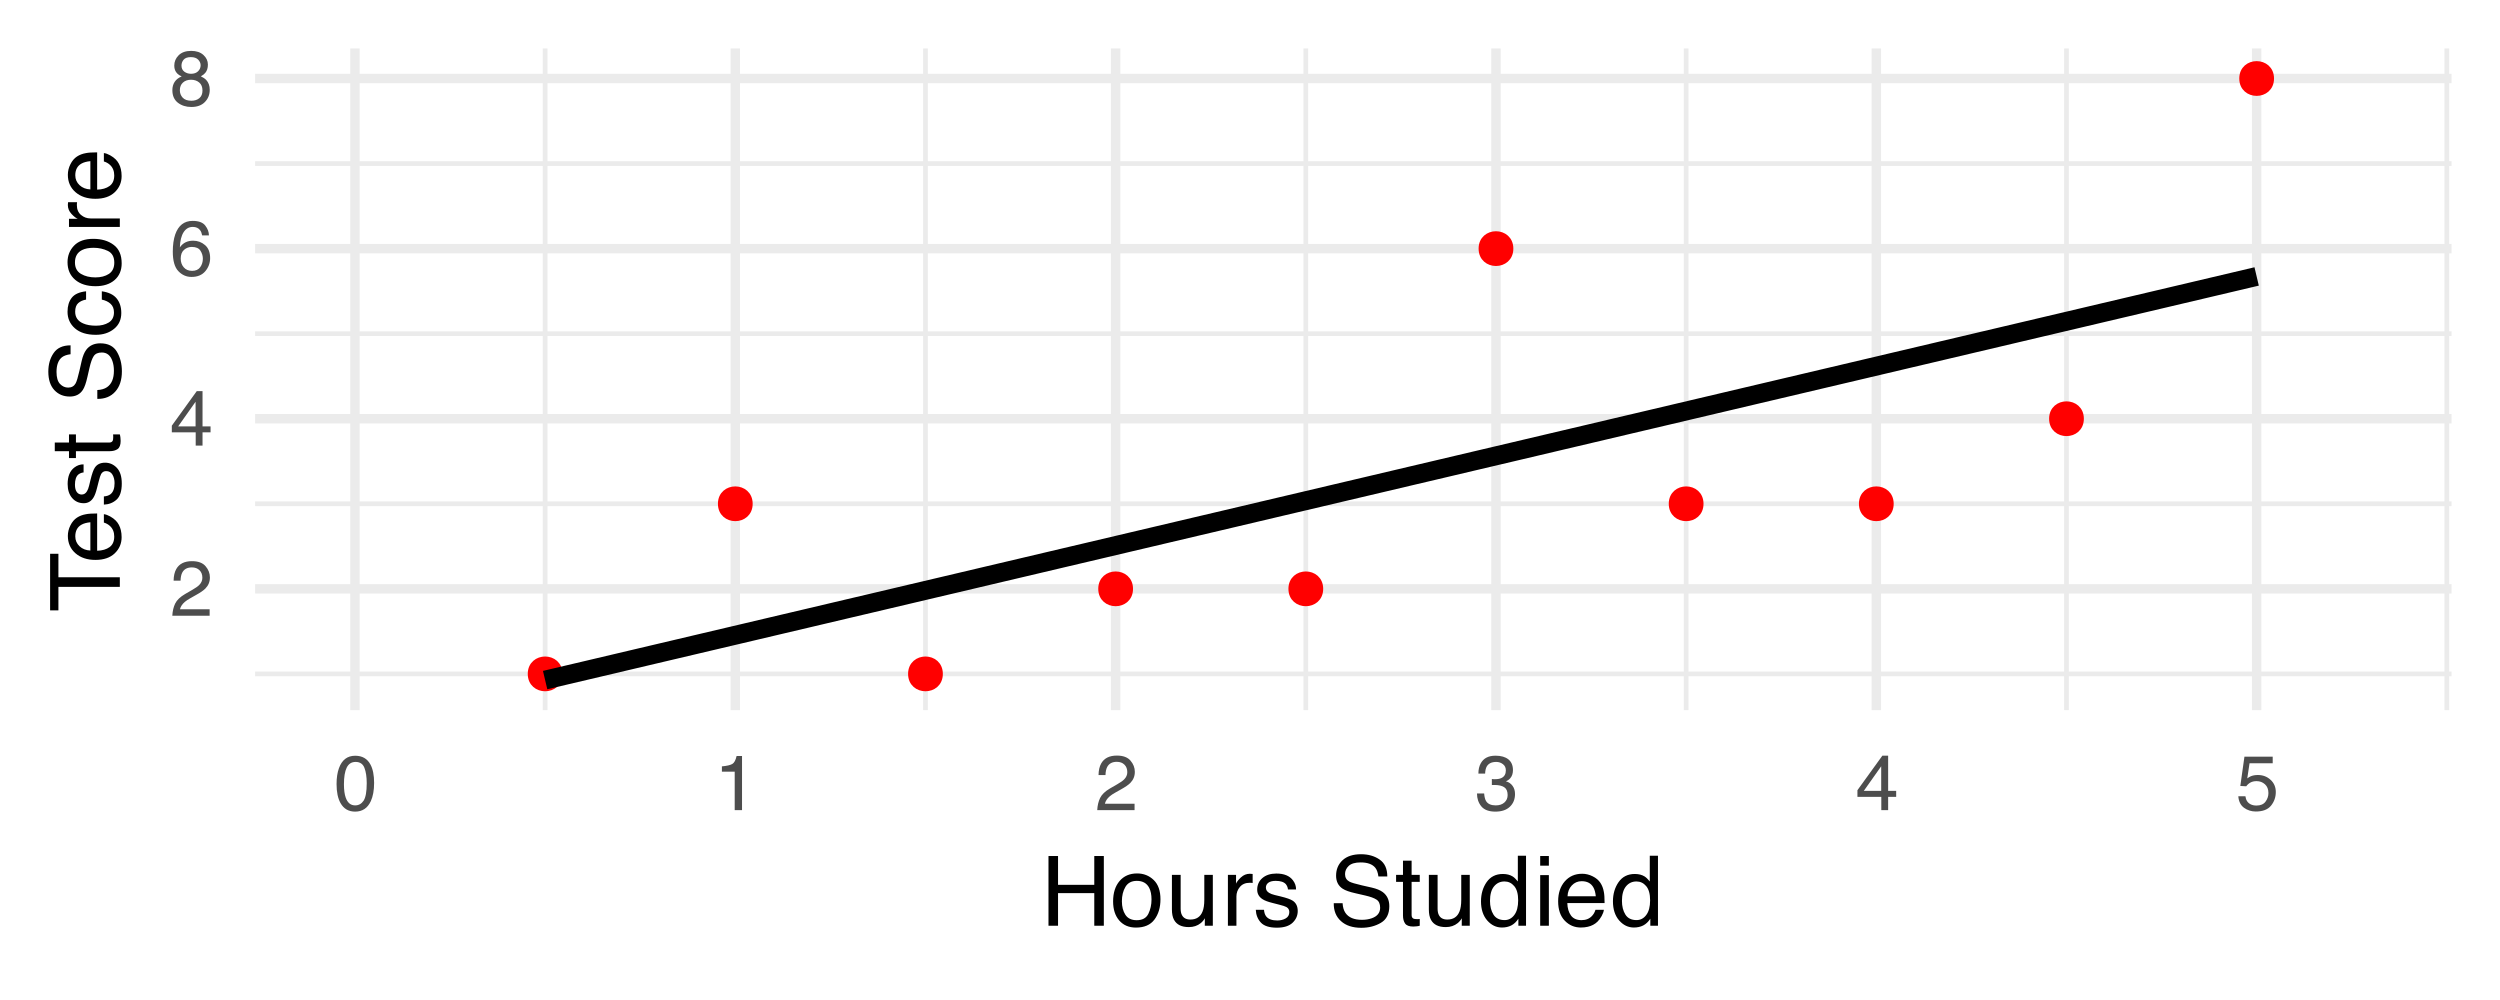
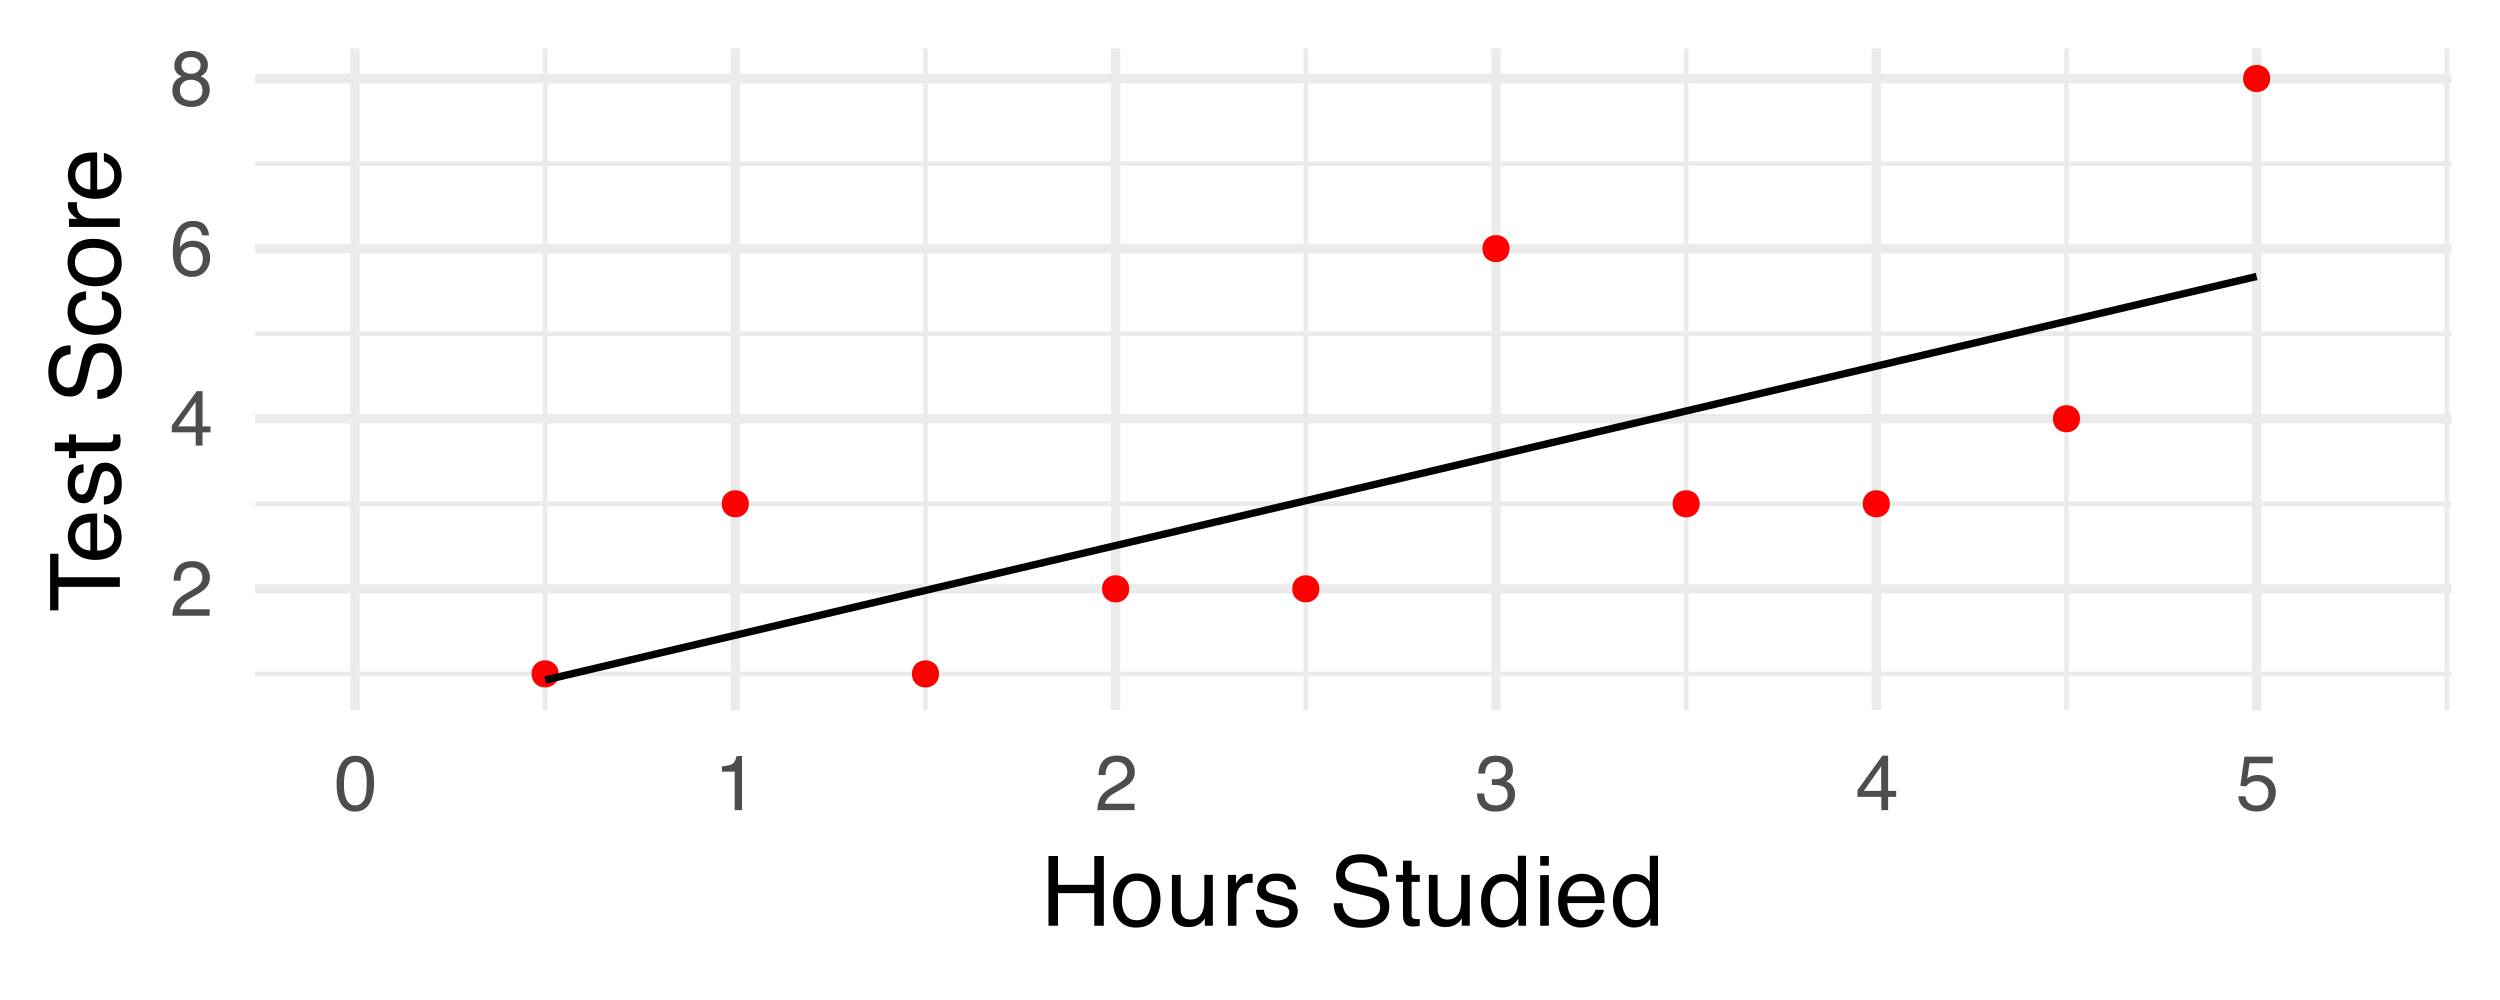
- <svg xmlns="http://www.w3.org/2000/svg" xmlns:xlink="http://www.w3.org/1999/xlink" width="720pt" height="288pt" viewBox="0 0 720 288">
+ <svg xmlns="http://www.w3.org/2000/svg" xmlns:xlink="http://www.w3.org/1999/xlink" width="720" height="288" viewBox="0 0 720 288">
  <defs>
    <g>
      <g id="glyph-0-0">
        <path d="M 0.719 0 L 0.719 -16.078 L 13.484 -16.078 L 13.484 0 Z M 11.469 -2.016 L 11.469 -14.062 L 2.734 -14.062 L 2.734 -2.016 Z M 11.469 -2.016 " />
      </g>
      <g id="glyph-0-1">
        <path d="M 0.703 0 C 0.773 -1.352 1.051 -2.523 1.531 -3.516 C 2.02 -4.516 2.969 -5.426 4.375 -6.25 L 6.484 -7.469 C 7.422 -8.008 8.078 -8.473 8.453 -8.859 C 9.055 -9.461 9.359 -10.156 9.359 -10.938 C 9.359 -11.852 9.082 -12.578 8.531 -13.109 C 7.988 -13.648 7.258 -13.922 6.344 -13.922 C 5 -13.922 4.066 -13.41 3.547 -12.391 C 3.266 -11.836 3.109 -11.078 3.078 -10.109 L 1.078 -10.109 C 1.098 -11.473 1.352 -12.586 1.844 -13.453 C 2.695 -14.961 4.203 -15.719 6.359 -15.719 C 8.148 -15.719 9.457 -15.234 10.281 -14.266 C 11.113 -13.297 11.531 -12.219 11.531 -11.031 C 11.531 -9.77 11.086 -8.695 10.203 -7.812 C 9.691 -7.289 8.781 -6.664 7.469 -5.938 L 5.969 -5.094 C 5.25 -4.695 4.688 -4.32 4.281 -3.969 C 3.551 -3.332 3.094 -2.629 2.906 -1.859 L 11.453 -1.859 L 11.453 0 Z M 0.703 0 " />
      </g>
      <g id="glyph-0-2">
        <path d="M 7.406 -5.547 L 7.406 -12.641 L 2.391 -5.547 Z M 7.438 0 L 7.438 -3.828 L 0.562 -3.828 L 0.562 -5.75 L 7.75 -15.703 L 9.406 -15.703 L 9.406 -5.547 L 11.719 -5.547 L 11.719 -3.828 L 9.406 -3.828 L 9.406 0 Z M 7.438 0 " />
      </g>
      <g id="glyph-0-3">
        <path d="M 6.547 -15.734 C 8.297 -15.734 9.516 -15.281 10.203 -14.375 C 10.898 -13.469 11.25 -12.531 11.25 -11.562 L 9.297 -11.562 C 9.18 -12.188 8.992 -12.672 8.734 -13.016 C 8.266 -13.672 7.551 -14 6.594 -14 C 5.488 -14 4.609 -13.488 3.953 -12.469 C 3.305 -11.457 2.945 -10.004 2.875 -8.109 C 3.332 -8.773 3.898 -9.27 4.578 -9.594 C 5.211 -9.883 5.914 -10.031 6.688 -10.031 C 8 -10.031 9.145 -9.609 10.125 -8.766 C 11.102 -7.93 11.594 -6.68 11.594 -5.016 C 11.594 -3.598 11.129 -2.336 10.203 -1.234 C 9.273 -0.141 7.953 0.406 6.234 0.406 C 4.766 0.406 3.5 -0.148 2.438 -1.266 C 1.375 -2.379 0.844 -4.25 0.844 -6.875 C 0.844 -8.82 1.078 -10.477 1.547 -11.844 C 2.461 -14.438 4.129 -15.734 6.547 -15.734 Z M 6.406 -1.344 C 7.445 -1.344 8.223 -1.691 8.734 -2.391 C 9.242 -3.086 9.5 -3.91 9.5 -4.859 C 9.5 -5.66 9.27 -6.422 8.812 -7.141 C 8.352 -7.867 7.52 -8.234 6.312 -8.234 C 5.469 -8.234 4.723 -7.953 4.078 -7.391 C 3.441 -6.828 3.125 -5.984 3.125 -4.859 C 3.125 -3.867 3.414 -3.035 4 -2.359 C 4.582 -1.68 5.383 -1.344 6.406 -1.344 Z M 6.406 -1.344 " />
      </g>
      <g id="glyph-0-4">
        <path d="M 6.094 -9.109 C 6.957 -9.109 7.633 -9.348 8.125 -9.828 C 8.613 -10.316 8.859 -10.895 8.859 -11.562 C 8.859 -12.145 8.625 -12.68 8.156 -13.172 C 7.695 -13.66 6.988 -13.906 6.031 -13.906 C 5.082 -13.906 4.395 -13.66 3.969 -13.172 C 3.551 -12.68 3.344 -12.109 3.344 -11.453 C 3.344 -10.711 3.613 -10.133 4.156 -9.719 C 4.707 -9.312 5.352 -9.109 6.094 -9.109 Z M 6.219 -1.344 C 7.125 -1.344 7.879 -1.586 8.484 -2.078 C 9.086 -2.578 9.391 -3.312 9.391 -4.281 C 9.391 -5.301 9.078 -6.07 8.453 -6.594 C 7.836 -7.125 7.047 -7.391 6.078 -7.391 C 5.129 -7.391 4.359 -7.117 3.766 -6.578 C 3.172 -6.047 2.875 -5.305 2.875 -4.359 C 2.875 -3.535 3.145 -2.828 3.688 -2.234 C 4.227 -1.641 5.07 -1.344 6.219 -1.344 Z M 3.406 -8.344 C 2.863 -8.582 2.441 -8.859 2.141 -9.172 C 1.555 -9.754 1.266 -10.508 1.266 -11.438 C 1.266 -12.602 1.688 -13.602 2.531 -14.438 C 3.383 -15.281 4.586 -15.703 6.141 -15.703 C 7.641 -15.703 8.816 -15.305 9.672 -14.516 C 10.523 -13.734 10.953 -12.812 10.953 -11.75 C 10.953 -10.77 10.703 -9.977 10.203 -9.375 C 9.93 -9.031 9.504 -8.695 8.922 -8.375 C 9.566 -8.07 10.078 -7.727 10.453 -7.344 C 11.141 -6.613 11.484 -5.664 11.484 -4.5 C 11.484 -3.113 11.02 -1.941 10.094 -0.984 C 9.164 -0.023 7.859 0.453 6.172 0.453 C 4.648 0.453 3.359 0.039 2.297 -0.781 C 1.242 -1.613 0.719 -2.816 0.719 -4.391 C 0.719 -5.316 0.941 -6.117 1.391 -6.797 C 1.848 -7.473 2.52 -7.988 3.406 -8.344 Z M 3.406 -8.344 " />
      </g>
      <g id="glyph-0-5">
        <path d="M 6.062 -15.672 C 8.094 -15.672 9.555 -14.832 10.453 -13.156 C 11.16 -11.863 11.516 -10.098 11.516 -7.859 C 11.516 -5.723 11.195 -3.961 10.562 -2.578 C 9.633 -0.578 8.129 0.422 6.047 0.422 C 4.172 0.422 2.77 -0.395 1.844 -2.031 C 1.082 -3.383 0.703 -5.211 0.703 -7.516 C 0.703 -9.297 0.93 -10.82 1.391 -12.094 C 2.254 -14.477 3.812 -15.672 6.062 -15.672 Z M 6.047 -1.375 C 7.066 -1.375 7.879 -1.82 8.484 -2.719 C 9.086 -3.625 9.391 -5.312 9.391 -7.781 C 9.391 -9.562 9.172 -11.023 8.734 -12.172 C 8.297 -13.316 7.445 -13.891 6.188 -13.891 C 5.02 -13.891 4.164 -13.344 3.625 -12.25 C 3.094 -11.164 2.828 -9.562 2.828 -7.438 C 2.828 -5.844 3 -4.562 3.344 -3.594 C 3.875 -2.113 4.773 -1.375 6.047 -1.375 Z M 6.047 -1.375 " />
      </g>
      <g id="glyph-0-6">
        <path d="M 2.141 -11.094 L 2.141 -12.609 C 3.566 -12.742 4.562 -12.973 5.125 -13.297 C 5.688 -13.617 6.102 -14.383 6.375 -15.594 L 7.938 -15.594 L 7.938 0 L 5.828 0 L 5.828 -11.094 Z M 2.141 -11.094 " />
      </g>
      <g id="glyph-0-7">
        <path d="M 5.828 0.422 C 3.973 0.422 2.625 -0.082 1.781 -1.094 C 0.945 -2.113 0.531 -3.352 0.531 -4.812 L 2.594 -4.812 C 2.676 -3.801 2.863 -3.066 3.156 -2.609 C 3.664 -1.785 4.594 -1.375 5.938 -1.375 C 6.969 -1.375 7.797 -1.648 8.422 -2.203 C 9.047 -2.754 9.359 -3.469 9.359 -4.344 C 9.359 -5.426 9.031 -6.18 8.375 -6.609 C 7.719 -7.035 6.801 -7.25 5.625 -7.25 C 5.488 -7.25 5.352 -7.25 5.219 -7.25 C 5.082 -7.25 4.945 -7.242 4.812 -7.234 L 4.812 -8.969 C 5.02 -8.945 5.191 -8.93 5.328 -8.922 C 5.461 -8.922 5.613 -8.922 5.781 -8.922 C 6.508 -8.922 7.113 -9.035 7.594 -9.266 C 8.426 -9.672 8.844 -10.398 8.844 -11.453 C 8.844 -12.234 8.562 -12.832 8 -13.25 C 7.445 -13.676 6.805 -13.891 6.078 -13.891 C 4.766 -13.891 3.852 -13.453 3.344 -12.578 C 3.07 -12.098 2.914 -11.414 2.875 -10.531 L 0.938 -10.531 C 0.938 -11.695 1.164 -12.688 1.625 -13.5 C 2.426 -14.957 3.836 -15.688 5.859 -15.688 C 7.461 -15.688 8.703 -15.332 9.578 -14.625 C 10.453 -13.914 10.891 -12.883 10.891 -11.531 C 10.891 -10.57 10.629 -9.789 10.109 -9.188 C 9.785 -8.812 9.367 -8.52 8.859 -8.312 C 9.68 -8.082 10.32 -7.645 10.781 -7 C 11.25 -6.363 11.484 -5.578 11.484 -4.641 C 11.484 -3.141 10.988 -1.922 10 -0.984 C 9.02 -0.047 7.629 0.422 5.828 0.422 Z M 5.828 0.422 " />
      </g>
      <g id="glyph-0-8">
        <path d="M 2.766 -4 C 2.898 -2.875 3.422 -2.094 4.328 -1.656 C 4.797 -1.438 5.336 -1.328 5.953 -1.328 C 7.117 -1.328 7.984 -1.695 8.547 -2.438 C 9.109 -3.188 9.391 -4.016 9.391 -4.922 C 9.391 -6.016 9.055 -6.859 8.391 -7.453 C 7.723 -8.055 6.922 -8.359 5.984 -8.359 C 5.305 -8.359 4.723 -8.227 4.234 -7.969 C 3.754 -7.707 3.344 -7.344 3 -6.875 L 1.297 -6.969 L 2.484 -15.406 L 10.625 -15.406 L 10.625 -13.5 L 3.953 -13.5 L 3.297 -9.141 C 3.66 -9.422 4.004 -9.629 4.328 -9.766 C 4.91 -10.004 5.586 -10.125 6.359 -10.125 C 7.797 -10.125 9.016 -9.66 10.016 -8.734 C 11.016 -7.816 11.516 -6.645 11.516 -5.219 C 11.516 -3.738 11.055 -2.43 10.141 -1.297 C 9.223 -0.172 7.758 0.391 5.75 0.391 C 4.477 0.391 3.348 0.027 2.359 -0.688 C 1.379 -1.406 0.832 -2.508 0.719 -4 Z M 2.766 -4 " />
      </g>
      <g id="glyph-1-0">
        <path d="M 0.906 0 L 0.906 -20.078 L 16.844 -20.078 L 16.844 0 Z M 14.328 -2.516 L 14.328 -17.562 L 3.422 -17.562 L 3.422 -2.516 Z M 14.328 -2.516 " />
      </g>
      <g id="glyph-1-1">
        <path d="M 2.203 -20.078 L 4.953 -20.078 L 4.953 -11.781 L 15.391 -11.781 L 15.391 -20.078 L 18.141 -20.078 L 18.141 0 L 15.391 0 L 15.391 -9.391 L 4.953 -9.391 L 4.953 0 L 2.203 0 Z M 2.203 -20.078 " />
      </g>
      <g id="glyph-1-2">
        <path d="M 7.609 -1.594 C 9.242 -1.594 10.363 -2.207 10.969 -3.438 C 11.57 -4.676 11.875 -6.051 11.875 -7.562 C 11.875 -8.926 11.656 -10.035 11.219 -10.891 C 10.531 -12.242 9.336 -12.922 7.641 -12.922 C 6.141 -12.922 5.047 -12.344 4.359 -11.188 C 3.68 -10.039 3.344 -8.66 3.344 -7.047 C 3.344 -5.484 3.68 -4.18 4.359 -3.141 C 5.047 -2.109 6.129 -1.594 7.609 -1.594 Z M 7.719 -15.062 C 9.602 -15.062 11.195 -14.43 12.5 -13.172 C 13.801 -11.922 14.453 -10.07 14.453 -7.625 C 14.453 -5.27 13.875 -3.32 12.719 -1.781 C 11.57 -0.238 9.797 0.531 7.391 0.531 C 5.367 0.531 3.766 -0.148 2.578 -1.516 C 1.398 -2.879 0.812 -4.707 0.812 -7 C 0.812 -9.457 1.43 -11.414 2.672 -12.875 C 3.922 -14.332 5.602 -15.062 7.719 -15.062 Z M 7.625 -15 Z M 7.625 -15 " />
      </g>
      <g id="glyph-1-3">
        <path d="M 4.266 -14.641 L 4.266 -4.922 C 4.266 -4.172 4.383 -3.562 4.625 -3.094 C 5.062 -2.219 5.875 -1.781 7.062 -1.781 C 8.781 -1.781 9.945 -2.547 10.562 -4.078 C 10.906 -4.898 11.078 -6.023 11.078 -7.453 L 11.078 -14.641 L 13.531 -14.641 L 13.531 0 L 11.219 0 L 11.234 -2.156 C 10.922 -1.602 10.523 -1.133 10.047 -0.75 C 9.109 0.008 7.969 0.391 6.625 0.391 C 4.539 0.391 3.117 -0.305 2.359 -1.703 C 1.953 -2.441 1.75 -3.438 1.75 -4.688 L 1.75 -14.641 Z M 7.641 -15 Z M 7.641 -15 " />
      </g>
      <g id="glyph-1-4">
        <path d="M 1.875 -14.641 L 4.219 -14.641 L 4.219 -12.109 C 4.406 -12.609 4.867 -13.207 5.609 -13.906 C 6.359 -14.613 7.223 -14.969 8.203 -14.969 C 8.242 -14.969 8.316 -14.961 8.422 -14.953 C 8.535 -14.941 8.727 -14.926 9 -14.906 L 9 -12.312 C 8.852 -12.332 8.719 -12.348 8.594 -12.359 C 8.469 -12.367 8.332 -12.375 8.188 -12.375 C 6.945 -12.375 5.992 -11.973 5.328 -11.172 C 4.66 -10.379 4.328 -9.461 4.328 -8.422 L 4.328 0 L 1.875 0 Z M 1.875 -14.641 " />
      </g>
      <g id="glyph-1-5">
        <path d="M 3.266 -4.594 C 3.336 -3.77 3.547 -3.141 3.891 -2.703 C 4.504 -1.91 5.578 -1.516 7.109 -1.516 C 8.023 -1.516 8.828 -1.711 9.516 -2.109 C 10.211 -2.504 10.562 -3.117 10.562 -3.953 C 10.562 -4.578 10.281 -5.055 9.719 -5.391 C 9.363 -5.586 8.66 -5.816 7.609 -6.078 L 5.656 -6.578 C 4.406 -6.891 3.488 -7.234 2.906 -7.609 C 1.844 -8.273 1.312 -9.195 1.312 -10.375 C 1.312 -11.758 1.812 -12.879 2.812 -13.734 C 3.812 -14.598 5.156 -15.031 6.844 -15.031 C 9.039 -15.031 10.629 -14.379 11.609 -13.078 C 12.223 -12.266 12.52 -11.383 12.5 -10.438 L 10.172 -10.438 C 10.129 -10.988 9.93 -11.492 9.578 -11.953 C 9.016 -12.598 8.035 -12.922 6.641 -12.922 C 5.711 -12.922 5.008 -12.742 4.531 -12.391 C 4.051 -12.035 3.812 -11.566 3.812 -10.984 C 3.812 -10.336 4.129 -9.828 4.766 -9.453 C 5.129 -9.223 5.664 -9.02 6.375 -8.844 L 8 -8.453 C 9.77 -8.023 10.953 -7.609 11.547 -7.203 C 12.504 -6.578 12.984 -5.586 12.984 -4.234 C 12.984 -2.93 12.488 -1.805 11.5 -0.859 C 10.508 0.086 9.004 0.562 6.984 0.562 C 4.805 0.562 3.266 0.066 2.359 -0.922 C 1.453 -1.91 0.969 -3.133 0.906 -4.594 Z M 6.906 -15 Z M 6.906 -15 " />
      </g>
      <g id="glyph-1-6">
</g>
      <g id="glyph-1-7">
        <path d="M 3.906 -6.484 C 3.969 -5.336 4.238 -4.41 4.719 -3.703 C 5.625 -2.367 7.211 -1.703 9.484 -1.703 C 10.504 -1.703 11.438 -1.848 12.281 -2.141 C 13.906 -2.711 14.719 -3.727 14.719 -5.188 C 14.719 -6.281 14.375 -7.055 13.688 -7.516 C 12.988 -7.973 11.906 -8.367 10.438 -8.703 L 7.719 -9.328 C 5.938 -9.723 4.676 -10.164 3.938 -10.656 C 2.664 -11.488 2.031 -12.738 2.031 -14.406 C 2.031 -16.219 2.648 -17.703 3.891 -18.859 C 5.141 -20.016 6.91 -20.594 9.203 -20.594 C 11.305 -20.594 13.094 -20.082 14.562 -19.062 C 16.039 -18.051 16.781 -16.426 16.781 -14.188 L 14.219 -14.188 C 14.082 -15.27 13.789 -16.098 13.344 -16.672 C 12.508 -17.711 11.102 -18.234 9.125 -18.234 C 7.52 -18.234 6.363 -17.895 5.656 -17.219 C 4.957 -16.551 4.609 -15.77 4.609 -14.875 C 4.609 -13.895 5.02 -13.176 5.844 -12.719 C 6.375 -12.426 7.586 -12.062 9.484 -11.625 L 12.312 -10.984 C 13.664 -10.672 14.711 -10.242 15.453 -9.703 C 16.723 -8.766 17.359 -7.406 17.359 -5.625 C 17.359 -3.395 16.551 -1.801 14.938 -0.844 C 13.32 0.113 11.441 0.594 9.297 0.594 C 6.797 0.594 4.844 -0.047 3.438 -1.328 C 2.02 -2.598 1.328 -4.316 1.359 -6.484 Z M 9.406 -20.625 Z M 9.406 -20.625 " />
      </g>
      <g id="glyph-1-8">
        <path d="M 2.297 -18.734 L 4.781 -18.734 L 4.781 -14.641 L 7.125 -14.641 L 7.125 -12.641 L 4.781 -12.641 L 4.781 -3.078 C 4.781 -2.566 4.957 -2.223 5.312 -2.047 C 5.5 -1.953 5.816 -1.906 6.266 -1.906 C 6.379 -1.906 6.504 -1.906 6.641 -1.906 C 6.773 -1.914 6.938 -1.926 7.125 -1.938 L 7.125 0 C 6.844 0.082 6.547 0.141 6.234 0.172 C 5.93 0.211 5.602 0.234 5.25 0.234 C 4.102 0.234 3.32 -0.055 2.906 -0.641 C 2.5 -1.234 2.297 -2 2.297 -2.938 L 2.297 -12.641 L 0.312 -12.641 L 0.312 -14.641 L 2.297 -14.641 Z M 2.297 -18.734 " />
      </g>
      <g id="glyph-1-9">
        <path d="M 3.359 -7.156 C 3.359 -5.582 3.691 -4.266 4.359 -3.203 C 5.023 -2.148 6.094 -1.625 7.562 -1.625 C 8.695 -1.625 9.629 -2.113 10.359 -3.094 C 11.098 -4.07 11.469 -5.477 11.469 -7.312 C 11.469 -9.164 11.086 -10.535 10.328 -11.422 C 9.578 -12.305 8.645 -12.75 7.531 -12.75 C 6.289 -12.75 5.285 -12.273 4.516 -11.328 C 3.742 -10.379 3.359 -8.988 3.359 -7.156 Z M 7.062 -14.906 C 8.188 -14.906 9.129 -14.664 9.891 -14.188 C 10.328 -13.914 10.82 -13.438 11.375 -12.75 L 11.375 -20.156 L 13.734 -20.156 L 13.734 0 L 11.531 0 L 11.531 -2.031 C 10.957 -1.133 10.273 -0.484 9.484 -0.078 C 8.703 0.316 7.805 0.516 6.797 0.516 C 5.16 0.516 3.742 -0.164 2.547 -1.531 C 1.359 -2.906 0.766 -4.734 0.766 -7.016 C 0.766 -9.148 1.305 -11 2.391 -12.562 C 3.484 -14.125 5.039 -14.906 7.062 -14.906 Z M 7.062 -14.906 " />
      </g>
      <g id="glyph-1-10">
        <path d="M 1.812 -14.578 L 4.312 -14.578 L 4.312 0 L 1.812 0 Z M 1.812 -20.078 L 4.312 -20.078 L 4.312 -17.297 L 1.812 -17.297 Z M 1.812 -20.078 " />
      </g>
      <g id="glyph-1-11">
        <path d="M 7.906 -14.969 C 8.945 -14.969 9.953 -14.723 10.922 -14.234 C 11.898 -13.754 12.645 -13.125 13.156 -12.344 C 13.645 -11.602 13.973 -10.742 14.141 -9.766 C 14.285 -9.086 14.359 -8.008 14.359 -6.531 L 3.625 -6.531 C 3.664 -5.051 4.016 -3.859 4.672 -2.953 C 5.328 -2.055 6.344 -1.609 7.719 -1.609 C 9.008 -1.609 10.035 -2.035 10.797 -2.891 C 11.234 -3.379 11.547 -3.945 11.734 -4.594 L 14.156 -4.594 C 14.094 -4.051 13.879 -3.453 13.516 -2.797 C 13.148 -2.141 12.75 -1.598 12.312 -1.172 C 11.562 -0.441 10.633 0.047 9.531 0.297 C 8.938 0.441 8.266 0.516 7.516 0.516 C 5.691 0.516 4.145 -0.145 2.875 -1.469 C 1.613 -2.789 0.984 -4.648 0.984 -7.047 C 0.984 -9.391 1.617 -11.297 2.891 -12.766 C 4.172 -14.234 5.844 -14.969 7.906 -14.969 Z M 11.828 -8.484 C 11.723 -9.555 11.488 -10.41 11.125 -11.047 C 10.457 -12.234 9.332 -12.828 7.75 -12.828 C 6.625 -12.828 5.676 -12.414 4.906 -11.594 C 4.145 -10.781 3.738 -9.742 3.688 -8.484 Z M 7.672 -15 Z M 7.672 -15 " />
      </g>
      <g id="glyph-2-0">
        <path d="M 0 -0.906 L -20.078 -0.906 L -20.078 -16.844 L 0 -16.844 Z M -2.516 -14.328 L -17.562 -14.328 L -17.562 -3.422 L -2.516 -3.422 Z M -2.516 -14.328 " />
      </g>
      <g id="glyph-2-1">
        <path d="M -20.078 -16.75 L -17.688 -16.75 L -17.688 -9.984 L 0 -9.984 L 0 -7.219 L -17.688 -7.219 L -17.688 -0.453 L -20.078 -0.453 Z M -20.078 -16.75 " />
      </g>
      <g id="glyph-2-2">
        <path d="M -14.969 -7.906 C -14.969 -8.945 -14.723 -9.953 -14.234 -10.922 C -13.754 -11.898 -13.125 -12.645 -12.344 -13.156 C -11.602 -13.645 -10.742 -13.973 -9.766 -14.141 C -9.086 -14.285 -8.008 -14.359 -6.531 -14.359 L -6.531 -3.625 C -5.051 -3.664 -3.859 -4.016 -2.953 -4.672 C -2.055 -5.328 -1.609 -6.344 -1.609 -7.719 C -1.609 -9.008 -2.035 -10.035 -2.891 -10.797 C -3.379 -11.234 -3.945 -11.547 -4.594 -11.734 L -4.594 -14.156 C -4.051 -14.094 -3.453 -13.879 -2.797 -13.516 C -2.141 -13.148 -1.598 -12.75 -1.172 -12.312 C -0.441 -11.562 0.047 -10.633 0.297 -9.531 C 0.441 -8.938 0.516 -8.266 0.516 -7.516 C 0.516 -5.691 -0.145 -4.145 -1.469 -2.875 C -2.789 -1.613 -4.648 -0.984 -7.047 -0.984 C -9.391 -0.984 -11.297 -1.617 -12.766 -2.891 C -14.234 -4.172 -14.969 -5.844 -14.969 -7.906 Z M -8.484 -11.828 C -9.555 -11.723 -10.41 -11.488 -11.047 -11.125 C -12.234 -10.457 -12.828 -9.332 -12.828 -7.75 C -12.828 -6.625 -12.414 -5.676 -11.594 -4.906 C -10.781 -4.145 -9.742 -3.738 -8.484 -3.688 Z M -15 -7.672 Z M -15 -7.672 " />
      </g>
      <g id="glyph-2-3">
        <path d="M -4.594 -3.266 C -3.77 -3.336 -3.141 -3.547 -2.703 -3.891 C -1.91 -4.504 -1.516 -5.578 -1.516 -7.109 C -1.516 -8.023 -1.711 -8.828 -2.109 -9.516 C -2.504 -10.211 -3.117 -10.562 -3.953 -10.562 C -4.578 -10.562 -5.055 -10.281 -5.391 -9.719 C -5.586 -9.363 -5.816 -8.66 -6.078 -7.609 L -6.578 -5.656 C -6.891 -4.406 -7.234 -3.488 -7.609 -2.906 C -8.273 -1.844 -9.195 -1.312 -10.375 -1.312 C -11.758 -1.312 -12.879 -1.812 -13.734 -2.812 C -14.598 -3.812 -15.031 -5.156 -15.031 -6.844 C -15.031 -9.039 -14.379 -10.629 -13.078 -11.609 C -12.266 -12.223 -11.383 -12.52 -10.438 -12.5 L -10.438 -10.172 C -10.988 -10.129 -11.492 -9.93 -11.953 -9.578 C -12.598 -9.016 -12.922 -8.035 -12.922 -6.641 C -12.922 -5.711 -12.742 -5.008 -12.391 -4.531 C -12.035 -4.051 -11.566 -3.812 -10.984 -3.812 C -10.336 -3.812 -9.828 -4.129 -9.453 -4.766 C -9.223 -5.129 -9.02 -5.664 -8.844 -6.375 L -8.453 -8 C -8.023 -9.77 -7.609 -10.953 -7.203 -11.547 C -6.578 -12.504 -5.586 -12.984 -4.234 -12.984 C -2.93 -12.984 -1.805 -12.488 -0.859 -11.5 C 0.086 -10.508 0.562 -9.004 0.562 -6.984 C 0.562 -4.805 0.066 -3.266 -0.922 -2.359 C -1.91 -1.453 -3.133 -0.969 -4.594 -0.906 Z M -15 -6.906 Z M -15 -6.906 " />
      </g>
      <g id="glyph-2-4">
        <path d="M -18.734 -2.297 L -18.734 -4.781 L -14.641 -4.781 L -14.641 -7.125 L -12.641 -7.125 L -12.641 -4.781 L -3.078 -4.781 C -2.566 -4.781 -2.223 -4.957 -2.047 -5.312 C -1.953 -5.5 -1.906 -5.816 -1.906 -6.266 C -1.906 -6.379 -1.906 -6.504 -1.906 -6.641 C -1.914 -6.773 -1.926 -6.938 -1.938 -7.125 L 0 -7.125 C 0.082 -6.844 0.141 -6.547 0.172 -6.234 C 0.211 -5.93 0.234 -5.602 0.234 -5.25 C 0.234 -4.102 -0.055 -3.32 -0.641 -2.906 C -1.234 -2.5 -2 -2.297 -2.938 -2.297 L -12.641 -2.297 L -12.641 -0.312 L -14.641 -0.312 L -14.641 -2.297 Z M -18.734 -2.297 " />
      </g>
      <g id="glyph-2-5">
</g>
      <g id="glyph-2-6">
        <path d="M -6.484 -3.906 C -5.336 -3.969 -4.41 -4.238 -3.703 -4.719 C -2.367 -5.625 -1.703 -7.211 -1.703 -9.484 C -1.703 -10.504 -1.848 -11.438 -2.141 -12.281 C -2.711 -13.906 -3.727 -14.719 -5.188 -14.719 C -6.281 -14.719 -7.055 -14.375 -7.516 -13.688 C -7.973 -12.988 -8.367 -11.906 -8.703 -10.438 L -9.328 -7.719 C -9.723 -5.938 -10.164 -4.676 -10.656 -3.938 C -11.488 -2.664 -12.738 -2.031 -14.406 -2.031 C -16.219 -2.031 -17.703 -2.648 -18.859 -3.891 C -20.016 -5.141 -20.594 -6.91 -20.594 -9.203 C -20.594 -11.305 -20.082 -13.094 -19.062 -14.562 C -18.051 -16.039 -16.426 -16.781 -14.188 -16.781 L -14.188 -14.219 C -15.27 -14.082 -16.098 -13.789 -16.672 -13.344 C -17.711 -12.508 -18.234 -11.102 -18.234 -9.125 C -18.234 -7.52 -17.895 -6.363 -17.219 -5.656 C -16.551 -4.957 -15.77 -4.609 -14.875 -4.609 C -13.895 -4.609 -13.176 -5.02 -12.719 -5.844 C -12.426 -6.375 -12.062 -7.586 -11.625 -9.484 L -10.984 -12.312 C -10.672 -13.664 -10.242 -14.711 -9.703 -15.453 C -8.766 -16.723 -7.406 -17.359 -5.625 -17.359 C -3.395 -17.359 -1.801 -16.551 -0.844 -14.938 C 0.113 -13.32 0.594 -11.441 0.594 -9.297 C 0.594 -6.797 -0.047 -4.844 -1.328 -3.438 C -2.598 -2.02 -4.316 -1.328 -6.484 -1.359 Z M -20.625 -9.406 Z M -20.625 -9.406 " />
      </g>
      <g id="glyph-2-7">
        <path d="M -15.062 -7.453 C -15.062 -9.098 -14.66 -10.438 -13.859 -11.469 C -13.055 -12.508 -11.676 -13.133 -9.719 -13.344 L -9.719 -10.953 C -10.625 -10.805 -11.375 -10.473 -11.969 -9.953 C -12.562 -9.43 -12.859 -8.598 -12.859 -7.453 C -12.859 -5.879 -12.094 -4.758 -10.562 -4.094 C -9.57 -3.656 -8.348 -3.438 -6.891 -3.438 C -5.422 -3.438 -4.188 -3.742 -3.188 -4.359 C -2.188 -4.984 -1.688 -5.957 -1.688 -7.281 C -1.688 -8.301 -2 -9.109 -2.625 -9.703 C -3.25 -10.305 -4.102 -10.723 -5.188 -10.953 L -5.188 -13.344 C -3.238 -13.07 -1.816 -12.391 -0.922 -11.297 C -0.023 -10.203 0.422 -8.801 0.422 -7.094 C 0.422 -5.176 -0.273 -3.648 -1.672 -2.516 C -3.078 -1.379 -4.828 -0.812 -6.922 -0.812 C -9.492 -0.812 -11.492 -1.43 -12.922 -2.672 C -14.348 -3.922 -15.062 -5.516 -15.062 -7.453 Z M -15 -7.062 Z M -15 -7.062 " />
      </g>
      <g id="glyph-2-8">
        <path d="M -1.594 -7.609 C -1.594 -9.242 -2.207 -10.363 -3.438 -10.969 C -4.676 -11.57 -6.051 -11.875 -7.562 -11.875 C -8.926 -11.875 -10.035 -11.656 -10.891 -11.219 C -12.242 -10.531 -12.922 -9.336 -12.922 -7.641 C -12.922 -6.141 -12.344 -5.047 -11.188 -4.359 C -10.039 -3.68 -8.66 -3.344 -7.047 -3.344 C -5.484 -3.344 -4.18 -3.68 -3.141 -4.359 C -2.109 -5.047 -1.594 -6.129 -1.594 -7.609 Z M -15.062 -7.719 C -15.062 -9.602 -14.43 -11.195 -13.172 -12.5 C -11.922 -13.801 -10.07 -14.453 -7.625 -14.453 C -5.27 -14.453 -3.32 -13.875 -1.781 -12.719 C -0.238 -11.57 0.531 -9.797 0.531 -7.391 C 0.531 -5.367 -0.148 -3.766 -1.516 -2.578 C -2.879 -1.398 -4.707 -0.812 -7 -0.812 C -9.457 -0.812 -11.414 -1.43 -12.875 -2.672 C -14.332 -3.922 -15.062 -5.602 -15.062 -7.719 Z M -15 -7.625 Z M -15 -7.625 " />
      </g>
      <g id="glyph-2-9">
        <path d="M -14.641 -1.875 L -14.641 -4.219 L -12.109 -4.219 C -12.609 -4.406 -13.207 -4.867 -13.906 -5.609 C -14.613 -6.359 -14.969 -7.223 -14.969 -8.203 C -14.969 -8.242 -14.961 -8.316 -14.953 -8.422 C -14.941 -8.535 -14.926 -8.727 -14.906 -9 L -12.312 -9 C -12.332 -8.852 -12.348 -8.719 -12.359 -8.594 C -12.367 -8.469 -12.375 -8.332 -12.375 -8.188 C -12.375 -6.945 -11.973 -5.992 -11.172 -5.328 C -10.379 -4.66 -9.461 -4.328 -8.422 -4.328 L 0 -4.328 L 0 -1.875 Z M -14.641 -1.875 " />
      </g>
    </g>
    <clipPath id="clip-0">
      <path clip-rule="nonzero" d="M 73.473 193 L 706.051 193 L 706.051 195 L 73.473 195 Z M 73.473 193 " />
    </clipPath>
    <clipPath id="clip-1">
      <path clip-rule="nonzero" d="M 73.473 144 L 706.051 144 L 706.051 146 L 73.473 146 Z M 73.473 144 " />
    </clipPath>
    <clipPath id="clip-2">
      <path clip-rule="nonzero" d="M 73.473 95 L 706.051 95 L 706.051 97 L 73.473 97 Z M 73.473 95 " />
    </clipPath>
    <clipPath id="clip-3">
      <path clip-rule="nonzero" d="M 73.473 46 L 706.051 46 L 706.051 48 L 73.473 48 Z M 73.473 46 " />
    </clipPath>
    <clipPath id="clip-4">
      <path clip-rule="nonzero" d="M 156 13.949 L 158 13.949 L 158 204.527 L 156 204.527 Z M 156 13.949 " />
    </clipPath>
    <clipPath id="clip-5">
      <path clip-rule="nonzero" d="M 265 13.949 L 268 13.949 L 268 204.527 L 265 204.527 Z M 265 13.949 " />
    </clipPath>
    <clipPath id="clip-6">
      <path clip-rule="nonzero" d="M 375 13.949 L 377 13.949 L 377 204.527 L 375 204.527 Z M 375 13.949 " />
    </clipPath>
    <clipPath id="clip-7">
      <path clip-rule="nonzero" d="M 484 13.949 L 487 13.949 L 487 204.527 L 484 204.527 Z M 484 13.949 " />
    </clipPath>
    <clipPath id="clip-8">
      <path clip-rule="nonzero" d="M 594 13.949 L 596 13.949 L 596 204.527 L 594 204.527 Z M 594 13.949 " />
    </clipPath>
    <clipPath id="clip-9">
      <path clip-rule="nonzero" d="M 704 13.949 L 706 13.949 L 706 204.527 L 704 204.527 Z M 704 13.949 " />
    </clipPath>
    <clipPath id="clip-10">
      <path clip-rule="nonzero" d="M 73.473 168 L 706.051 168 L 706.051 171 L 73.473 171 Z M 73.473 168 " />
    </clipPath>
    <clipPath id="clip-11">
      <path clip-rule="nonzero" d="M 73.473 119 L 706.051 119 L 706.051 122 L 73.473 122 Z M 73.473 119 " />
    </clipPath>
    <clipPath id="clip-12">
      <path clip-rule="nonzero" d="M 73.473 70 L 706.051 70 L 706.051 73 L 73.473 73 Z M 73.473 70 " />
    </clipPath>
    <clipPath id="clip-13">
      <path clip-rule="nonzero" d="M 73.473 21 L 706.051 21 L 706.051 24 L 73.473 24 Z M 73.473 21 " />
    </clipPath>
    <clipPath id="clip-14">
      <path clip-rule="nonzero" d="M 100 13.949 L 104 13.949 L 104 204.527 L 100 204.527 Z M 100 13.949 " />
    </clipPath>
    <clipPath id="clip-15">
      <path clip-rule="nonzero" d="M 210 13.949 L 214 13.949 L 214 204.527 L 210 204.527 Z M 210 13.949 " />
    </clipPath>
    <clipPath id="clip-16">
      <path clip-rule="nonzero" d="M 319 13.949 L 323 13.949 L 323 204.527 L 319 204.527 Z M 319 13.949 " />
    </clipPath>
    <clipPath id="clip-17">
      <path clip-rule="nonzero" d="M 429 13.949 L 433 13.949 L 433 204.527 L 429 204.527 Z M 429 13.949 " />
    </clipPath>
    <clipPath id="clip-18">
      <path clip-rule="nonzero" d="M 539 13.949 L 542 13.949 L 542 204.527 L 539 204.527 Z M 539 13.949 " />
    </clipPath>
    <clipPath id="clip-19">
      <path clip-rule="nonzero" d="M 648 13.949 L 652 13.949 L 652 204.527 L 648 204.527 Z M 648 13.949 " />
    </clipPath>
  </defs>
  <rect x="-72" y="-28.8" width="864" height="345.6" fill="rgb(100%, 100%, 100%)" fill-opacity="1" />
-   <rect x="-72" y="-28.8" width="864" height="345.6" fill="rgb(100%, 100%, 100%)" fill-opacity="1" />
  <g clip-path="url(#clip-0)">
    <path fill="none" stroke-width="1.358" stroke-linecap="butt" stroke-linejoin="round" stroke="rgb(92.157%, 92.157%, 92.157%)" stroke-opacity="1" stroke-miterlimit="10" d="M 73.473 194.082 L 706.051 194.082 " />
  </g>
  <g clip-path="url(#clip-1)">
    <path fill="none" stroke-width="1.358" stroke-linecap="butt" stroke-linejoin="round" stroke="rgb(92.157%, 92.157%, 92.157%)" stroke-opacity="1" stroke-miterlimit="10" d="M 73.473 145.09 L 706.051 145.09 " />
  </g>
  <g clip-path="url(#clip-2)">
    <path fill="none" stroke-width="1.358" stroke-linecap="butt" stroke-linejoin="round" stroke="rgb(92.157%, 92.157%, 92.157%)" stroke-opacity="1" stroke-miterlimit="10" d="M 73.473 96.098 L 706.051 96.098 " />
  </g>
  <g clip-path="url(#clip-3)">
    <path fill="none" stroke-width="1.358" stroke-linecap="butt" stroke-linejoin="round" stroke="rgb(92.157%, 92.157%, 92.157%)" stroke-opacity="1" stroke-miterlimit="10" d="M 73.473 47.105 L 706.051 47.105 " />
  </g>
  <g clip-path="url(#clip-4)">
    <path fill="none" stroke-width="1.358" stroke-linecap="butt" stroke-linejoin="round" stroke="rgb(92.157%, 92.157%, 92.157%)" stroke-opacity="1" stroke-miterlimit="10" d="M 156.996 204.527 L 156.996 13.949 " />
  </g>
  <g clip-path="url(#clip-5)">
    <path fill="none" stroke-width="1.358" stroke-linecap="butt" stroke-linejoin="round" stroke="rgb(92.157%, 92.157%, 92.157%)" stroke-opacity="1" stroke-miterlimit="10" d="M 266.535 204.527 L 266.535 13.949 " />
  </g>
  <g clip-path="url(#clip-6)">
    <path fill="none" stroke-width="1.358" stroke-linecap="butt" stroke-linejoin="round" stroke="rgb(92.157%, 92.157%, 92.157%)" stroke-opacity="1" stroke-miterlimit="10" d="M 376.07 204.527 L 376.07 13.949 " />
  </g>
  <g clip-path="url(#clip-7)">
    <path fill="none" stroke-width="1.358" stroke-linecap="butt" stroke-linejoin="round" stroke="rgb(92.157%, 92.157%, 92.157%)" stroke-opacity="1" stroke-miterlimit="10" d="M 485.609 204.527 L 485.609 13.949 " />
  </g>
  <g clip-path="url(#clip-8)">
    <path fill="none" stroke-width="1.358" stroke-linecap="butt" stroke-linejoin="round" stroke="rgb(92.157%, 92.157%, 92.157%)" stroke-opacity="1" stroke-miterlimit="10" d="M 595.145 204.527 L 595.145 13.949 " />
  </g>
  <g clip-path="url(#clip-9)">
    <path fill="none" stroke-width="1.358" stroke-linecap="butt" stroke-linejoin="round" stroke="rgb(92.157%, 92.157%, 92.157%)" stroke-opacity="1" stroke-miterlimit="10" d="M 704.684 204.527 L 704.684 13.949 " />
  </g>
  <g clip-path="url(#clip-10)">
    <path fill="none" stroke-width="2.716" stroke-linecap="butt" stroke-linejoin="round" stroke="rgb(92.157%, 92.157%, 92.157%)" stroke-opacity="1" stroke-miterlimit="10" d="M 73.473 169.586 L 706.051 169.586 " />
  </g>
  <g clip-path="url(#clip-11)">
    <path fill="none" stroke-width="2.716" stroke-linecap="butt" stroke-linejoin="round" stroke="rgb(92.157%, 92.157%, 92.157%)" stroke-opacity="1" stroke-miterlimit="10" d="M 73.473 120.594 L 706.051 120.594 " />
  </g>
  <g clip-path="url(#clip-12)">
    <path fill="none" stroke-width="2.716" stroke-linecap="butt" stroke-linejoin="round" stroke="rgb(92.157%, 92.157%, 92.157%)" stroke-opacity="1" stroke-miterlimit="10" d="M 73.473 71.602 L 706.051 71.602 " />
  </g>
  <g clip-path="url(#clip-13)">
    <path fill="none" stroke-width="2.716" stroke-linecap="butt" stroke-linejoin="round" stroke="rgb(92.157%, 92.157%, 92.157%)" stroke-opacity="1" stroke-miterlimit="10" d="M 73.473 22.609 L 706.051 22.609 " />
  </g>
  <g clip-path="url(#clip-14)">
    <path fill="none" stroke-width="2.716" stroke-linecap="butt" stroke-linejoin="round" stroke="rgb(92.157%, 92.157%, 92.157%)" stroke-opacity="1" stroke-miterlimit="10" d="M 102.227 204.527 L 102.227 13.949 " />
  </g>
  <g clip-path="url(#clip-15)">
    <path fill="none" stroke-width="2.716" stroke-linecap="butt" stroke-linejoin="round" stroke="rgb(92.157%, 92.157%, 92.157%)" stroke-opacity="1" stroke-miterlimit="10" d="M 211.766 204.527 L 211.766 13.949 " />
  </g>
  <g clip-path="url(#clip-16)">
    <path fill="none" stroke-width="2.716" stroke-linecap="butt" stroke-linejoin="round" stroke="rgb(92.157%, 92.157%, 92.157%)" stroke-opacity="1" stroke-miterlimit="10" d="M 321.301 204.527 L 321.301 13.949 " />
  </g>
  <g clip-path="url(#clip-17)">
    <path fill="none" stroke-width="2.716" stroke-linecap="butt" stroke-linejoin="round" stroke="rgb(92.157%, 92.157%, 92.157%)" stroke-opacity="1" stroke-miterlimit="10" d="M 430.84 204.527 L 430.84 13.949 " />
  </g>
  <g clip-path="url(#clip-18)">
    <path fill="none" stroke-width="2.716" stroke-linecap="butt" stroke-linejoin="round" stroke="rgb(92.157%, 92.157%, 92.157%)" stroke-opacity="1" stroke-miterlimit="10" d="M 540.379 204.527 L 540.379 13.949 " />
  </g>
  <g clip-path="url(#clip-19)">
    <path fill="none" stroke-width="2.716" stroke-linecap="butt" stroke-linejoin="round" stroke="rgb(92.157%, 92.157%, 92.157%)" stroke-opacity="1" stroke-miterlimit="10" d="M 649.914 204.527 L 649.914 13.949 " />
  </g>
-   <path fill-rule="nonzero" fill="rgb(100%, 0%, 0%)" fill-opacity="1" stroke-width="1.804" stroke-linecap="round" stroke-linejoin="round" stroke="rgb(100%, 0%, 0%)" stroke-opacity="1" stroke-miterlimit="10" d="M 161.098 194.082 C 161.098 199.551 152.895 199.551 152.895 194.082 C 152.895 188.609 161.098 188.609 161.098 194.082 " />
-   <path fill-rule="nonzero" fill="rgb(100%, 0%, 0%)" fill-opacity="1" stroke-width="1.804" stroke-linecap="round" stroke-linejoin="round" stroke="rgb(100%, 0%, 0%)" stroke-opacity="1" stroke-miterlimit="10" d="M 215.867 145.09 C 215.867 150.559 207.664 150.559 207.664 145.09 C 207.664 139.621 215.867 139.621 215.867 145.09 " />
-   <path fill-rule="nonzero" fill="rgb(100%, 0%, 0%)" fill-opacity="1" stroke-width="1.804" stroke-linecap="round" stroke-linejoin="round" stroke="rgb(100%, 0%, 0%)" stroke-opacity="1" stroke-miterlimit="10" d="M 270.637 194.082 C 270.637 199.551 262.43 199.551 262.43 194.082 C 262.43 188.609 270.637 188.609 270.637 194.082 " />
-   <path fill-rule="nonzero" fill="rgb(100%, 0%, 0%)" fill-opacity="1" stroke-width="1.804" stroke-linecap="round" stroke-linejoin="round" stroke="rgb(100%, 0%, 0%)" stroke-opacity="1" stroke-miterlimit="10" d="M 325.406 169.586 C 325.406 175.055 317.199 175.055 317.199 169.586 C 317.199 164.113 325.406 164.113 325.406 169.586 " />
-   <path fill-rule="nonzero" fill="rgb(100%, 0%, 0%)" fill-opacity="1" stroke-width="1.804" stroke-linecap="round" stroke-linejoin="round" stroke="rgb(100%, 0%, 0%)" stroke-opacity="1" stroke-miterlimit="10" d="M 380.176 169.586 C 380.176 175.055 371.969 175.055 371.969 169.586 C 371.969 164.113 380.176 164.113 380.176 169.586 " />
-   <path fill-rule="nonzero" fill="rgb(100%, 0%, 0%)" fill-opacity="1" stroke-width="1.804" stroke-linecap="round" stroke-linejoin="round" stroke="rgb(100%, 0%, 0%)" stroke-opacity="1" stroke-miterlimit="10" d="M 434.941 71.602 C 434.941 77.074 426.738 77.074 426.738 71.602 C 426.738 66.133 434.941 66.133 434.941 71.602 " />
-   <path fill-rule="nonzero" fill="rgb(100%, 0%, 0%)" fill-opacity="1" stroke-width="1.804" stroke-linecap="round" stroke-linejoin="round" stroke="rgb(100%, 0%, 0%)" stroke-opacity="1" stroke-miterlimit="10" d="M 489.711 145.09 C 489.711 150.559 481.504 150.559 481.504 145.09 C 481.504 139.621 489.711 139.621 489.711 145.09 " />
-   <path fill-rule="nonzero" fill="rgb(100%, 0%, 0%)" fill-opacity="1" stroke-width="1.804" stroke-linecap="round" stroke-linejoin="round" stroke="rgb(100%, 0%, 0%)" stroke-opacity="1" stroke-miterlimit="10" d="M 544.48 145.09 C 544.48 150.559 536.273 150.559 536.273 145.09 C 536.273 139.621 544.48 139.621 544.48 145.09 " />
-   <path fill-rule="nonzero" fill="rgb(100%, 0%, 0%)" fill-opacity="1" stroke-width="1.804" stroke-linecap="round" stroke-linejoin="round" stroke="rgb(100%, 0%, 0%)" stroke-opacity="1" stroke-miterlimit="10" d="M 599.25 120.594 C 599.25 126.062 591.043 126.062 591.043 120.594 C 591.043 115.125 599.25 115.125 599.25 120.594 " />
-   <path fill-rule="nonzero" fill="rgb(100%, 0%, 0%)" fill-opacity="1" stroke-width="1.804" stroke-linecap="round" stroke-linejoin="round" stroke="rgb(100%, 0%, 0%)" stroke-opacity="1" stroke-miterlimit="10" d="M 654.016 22.609 C 654.016 28.082 645.812 28.082 645.812 22.609 C 645.812 17.141 654.016 17.141 654.016 22.609 " />
-   <path fill="none" stroke-width="5.432" stroke-linecap="butt" stroke-linejoin="round" stroke="rgb(0%, 0%, 0%)" stroke-opacity="1" stroke-miterlimit="10" d="M 156.996 195.863 L 163.234 194.391 L 169.477 192.922 L 181.953 189.977 L 188.195 188.504 L 194.434 187.035 L 200.672 185.562 L 206.914 184.09 L 213.152 182.621 L 225.629 179.676 L 231.871 178.207 L 244.348 175.262 L 250.59 173.793 L 263.066 170.848 L 269.309 169.375 L 275.547 167.906 L 281.785 166.434 L 288.027 164.961 L 294.266 163.492 L 306.742 160.547 L 312.984 159.078 L 325.461 156.133 L 331.703 154.664 L 344.18 151.719 L 350.422 150.25 L 369.137 145.832 L 375.379 144.363 L 387.855 141.418 L 394.098 139.949 L 406.574 137.004 L 412.816 135.535 L 425.293 132.59 L 431.531 131.121 L 437.773 129.648 L 450.25 126.703 L 456.492 125.234 L 468.969 122.289 L 475.211 120.82 L 487.688 117.875 L 493.93 116.406 L 506.406 113.461 L 512.645 111.992 L 518.887 110.52 L 525.125 109.047 L 531.363 107.578 L 537.605 106.105 L 550.082 103.16 L 556.324 101.691 L 568.801 98.746 L 575.039 97.277 L 581.281 95.805 L 587.52 94.332 L 593.758 92.863 L 600 91.391 L 606.238 89.918 L 612.477 88.449 L 618.719 86.977 L 624.957 85.504 L 631.195 84.035 L 637.434 82.562 L 643.676 81.09 L 649.914 79.617 " />
+   <path fill-rule="nonzero" fill="rgb(100%, 0%, 0%)" fill-opacity="1" stroke-width="0.709" stroke-linecap="round" stroke-linejoin="round" stroke="rgb(100%, 0%, 0%)" stroke-opacity="1" stroke-miterlimit="10" d="M 160.551 194.082 C 160.551 198.82 153.441 198.82 153.441 194.082 C 153.441 189.34 160.551 189.34 160.551 194.082 " />
+   <path fill-rule="nonzero" fill="rgb(100%, 0%, 0%)" fill-opacity="1" stroke-width="0.709" stroke-linecap="round" stroke-linejoin="round" stroke="rgb(100%, 0%, 0%)" stroke-opacity="1" stroke-miterlimit="10" d="M 215.32 145.09 C 215.32 149.828 208.211 149.828 208.211 145.09 C 208.211 140.348 215.32 140.348 215.32 145.09 " />
+   <path fill-rule="nonzero" fill="rgb(100%, 0%, 0%)" fill-opacity="1" stroke-width="0.709" stroke-linecap="round" stroke-linejoin="round" stroke="rgb(100%, 0%, 0%)" stroke-opacity="1" stroke-miterlimit="10" d="M 270.09 194.082 C 270.09 198.82 262.98 198.82 262.98 194.082 C 262.98 189.34 270.09 189.34 270.09 194.082 " />
+   <path fill-rule="nonzero" fill="rgb(100%, 0%, 0%)" fill-opacity="1" stroke-width="0.709" stroke-linecap="round" stroke-linejoin="round" stroke="rgb(100%, 0%, 0%)" stroke-opacity="1" stroke-miterlimit="10" d="M 324.859 169.586 C 324.859 174.324 317.746 174.324 317.746 169.586 C 317.746 164.844 324.859 164.844 324.859 169.586 " />
+   <path fill-rule="nonzero" fill="rgb(100%, 0%, 0%)" fill-opacity="1" stroke-width="0.709" stroke-linecap="round" stroke-linejoin="round" stroke="rgb(100%, 0%, 0%)" stroke-opacity="1" stroke-miterlimit="10" d="M 379.625 169.586 C 379.625 174.324 372.516 174.324 372.516 169.586 C 372.516 164.844 379.625 164.844 379.625 169.586 " />
+   <path fill-rule="nonzero" fill="rgb(100%, 0%, 0%)" fill-opacity="1" stroke-width="0.709" stroke-linecap="round" stroke-linejoin="round" stroke="rgb(100%, 0%, 0%)" stroke-opacity="1" stroke-miterlimit="10" d="M 434.395 71.602 C 434.395 76.344 427.285 76.344 427.285 71.602 C 427.285 66.863 434.395 66.863 434.395 71.602 " />
+   <path fill-rule="nonzero" fill="rgb(100%, 0%, 0%)" fill-opacity="1" stroke-width="0.709" stroke-linecap="round" stroke-linejoin="round" stroke="rgb(100%, 0%, 0%)" stroke-opacity="1" stroke-miterlimit="10" d="M 489.164 145.09 C 489.164 149.828 482.055 149.828 482.055 145.09 C 482.055 140.348 489.164 140.348 489.164 145.09 " />
+   <path fill-rule="nonzero" fill="rgb(100%, 0%, 0%)" fill-opacity="1" stroke-width="0.709" stroke-linecap="round" stroke-linejoin="round" stroke="rgb(100%, 0%, 0%)" stroke-opacity="1" stroke-miterlimit="10" d="M 543.934 145.09 C 543.934 149.828 536.82 149.828 536.82 145.09 C 536.82 140.348 543.934 140.348 543.934 145.09 " />
+   <path fill-rule="nonzero" fill="rgb(100%, 0%, 0%)" fill-opacity="1" stroke-width="0.709" stroke-linecap="round" stroke-linejoin="round" stroke="rgb(100%, 0%, 0%)" stroke-opacity="1" stroke-miterlimit="10" d="M 598.699 120.594 C 598.699 125.336 591.59 125.336 591.59 120.594 C 591.59 115.852 598.699 115.852 598.699 120.594 " />
+   <path fill-rule="nonzero" fill="rgb(100%, 0%, 0%)" fill-opacity="1" stroke-width="0.709" stroke-linecap="round" stroke-linejoin="round" stroke="rgb(100%, 0%, 0%)" stroke-opacity="1" stroke-miterlimit="10" d="M 653.469 22.609 C 653.469 27.352 646.359 27.352 646.359 22.609 C 646.359 17.871 653.469 17.871 653.469 22.609 " />
+   <path fill="none" stroke-width="2.134" stroke-linecap="butt" stroke-linejoin="round" stroke="rgb(0%, 0%, 0%)" stroke-opacity="1" stroke-miterlimit="10" d="M 156.996 195.863 L 163.234 194.391 L 169.477 192.922 L 181.953 189.977 L 188.195 188.504 L 194.434 187.035 L 200.672 185.562 L 206.914 184.09 L 213.152 182.621 L 225.629 179.676 L 231.871 178.207 L 244.348 175.262 L 250.59 173.793 L 263.066 170.848 L 269.309 169.375 L 275.547 167.906 L 281.785 166.434 L 288.027 164.961 L 294.266 163.492 L 306.742 160.547 L 312.984 159.078 L 325.461 156.133 L 331.703 154.664 L 344.18 151.719 L 350.422 150.25 L 369.137 145.832 L 375.379 144.363 L 387.855 141.418 L 394.098 139.949 L 406.574 137.004 L 412.816 135.535 L 425.293 132.59 L 431.531 131.121 L 437.773 129.648 L 450.25 126.703 L 456.492 125.234 L 468.969 122.289 L 475.211 120.82 L 487.688 117.875 L 493.93 116.406 L 506.406 113.461 L 512.645 111.992 L 518.887 110.52 L 525.125 109.047 L 531.363 107.578 L 537.605 106.105 L 550.082 103.16 L 556.324 101.691 L 568.801 98.746 L 575.039 97.277 L 581.281 95.805 L 587.52 94.332 L 593.758 92.863 L 600 91.391 L 606.238 89.918 L 612.477 88.449 L 618.719 86.977 L 624.957 85.504 L 631.195 84.035 L 637.434 82.562 L 643.676 81.09 L 649.914 79.617 " />
  <g fill="rgb(30.196%, 30.196%, 30.196%)" fill-opacity="1">
    <use xlink:href="#glyph-0-1" x="48.922" y="177.334" />
  </g>
  <g fill="rgb(30.196%, 30.196%, 30.196%)" fill-opacity="1">
    <use xlink:href="#glyph-0-2" x="48.922" y="128.342" />
  </g>
  <g fill="rgb(30.196%, 30.196%, 30.196%)" fill-opacity="1">
    <use xlink:href="#glyph-0-3" x="48.922" y="79.35" />
  </g>
  <g fill="rgb(30.196%, 30.196%, 30.196%)" fill-opacity="1">
    <use xlink:href="#glyph-0-4" x="48.922" y="30.357" />
  </g>
  <g fill="rgb(30.196%, 30.196%, 30.196%)" fill-opacity="1">
    <use xlink:href="#glyph-0-5" x="96.227" y="233.326" />
  </g>
  <g fill="rgb(30.196%, 30.196%, 30.196%)" fill-opacity="1">
    <use xlink:href="#glyph-0-6" x="205.766" y="233.326" />
  </g>
  <g fill="rgb(30.196%, 30.196%, 30.196%)" fill-opacity="1">
    <use xlink:href="#glyph-0-1" x="315.301" y="233.326" />
  </g>
  <g fill="rgb(30.196%, 30.196%, 30.196%)" fill-opacity="1">
    <use xlink:href="#glyph-0-7" x="424.84" y="233.326" />
  </g>
  <g fill="rgb(30.196%, 30.196%, 30.196%)" fill-opacity="1">
    <use xlink:href="#glyph-0-2" x="534.379" y="233.326" />
  </g>
  <g fill="rgb(30.196%, 30.196%, 30.196%)" fill-opacity="1">
    <use xlink:href="#glyph-0-8" x="643.914" y="233.326" />
  </g>
  <g fill="rgb(0%, 0%, 0%)" fill-opacity="1">
    <use xlink:href="#glyph-1-1" x="299.762" y="266.611" />
    <use xlink:href="#glyph-1-2" x="319.762" y="266.611" />
    <use xlink:href="#glyph-1-3" x="335.762" y="266.611" />
    <use xlink:href="#glyph-1-4" x="351.762" y="266.611" />
    <use xlink:href="#glyph-1-5" x="360.762" y="266.611" />
    <use xlink:href="#glyph-1-6" x="374.762" y="266.611" />
    <use xlink:href="#glyph-1-7" x="382.762" y="266.611" />
    <use xlink:href="#glyph-1-8" x="401.762" y="266.611" />
    <use xlink:href="#glyph-1-3" x="409.762" y="266.611" />
    <use xlink:href="#glyph-1-9" x="425.762" y="266.611" />
    <use xlink:href="#glyph-1-10" x="441.762" y="266.611" />
    <use xlink:href="#glyph-1-11" x="447.762" y="266.611" />
    <use xlink:href="#glyph-1-9" x="463.762" y="266.611" />
  </g>
  <g fill="rgb(0%, 0%, 0%)" fill-opacity="1">
    <use xlink:href="#glyph-2-1" x="34.51" y="176.238" />
    <use xlink:href="#glyph-2-2" x="34.51" y="162.238" />
    <use xlink:href="#glyph-2-3" x="34.51" y="146.238" />
    <use xlink:href="#glyph-2-4" x="34.51" y="132.238" />
    <use xlink:href="#glyph-2-5" x="34.51" y="124.238" />
    <use xlink:href="#glyph-2-6" x="34.51" y="116.238" />
    <use xlink:href="#glyph-2-7" x="34.51" y="97.238" />
    <use xlink:href="#glyph-2-8" x="34.51" y="83.238" />
    <use xlink:href="#glyph-2-9" x="34.51" y="67.238" />
    <use xlink:href="#glyph-2-2" x="34.51" y="58.238" />
  </g>
</svg>
